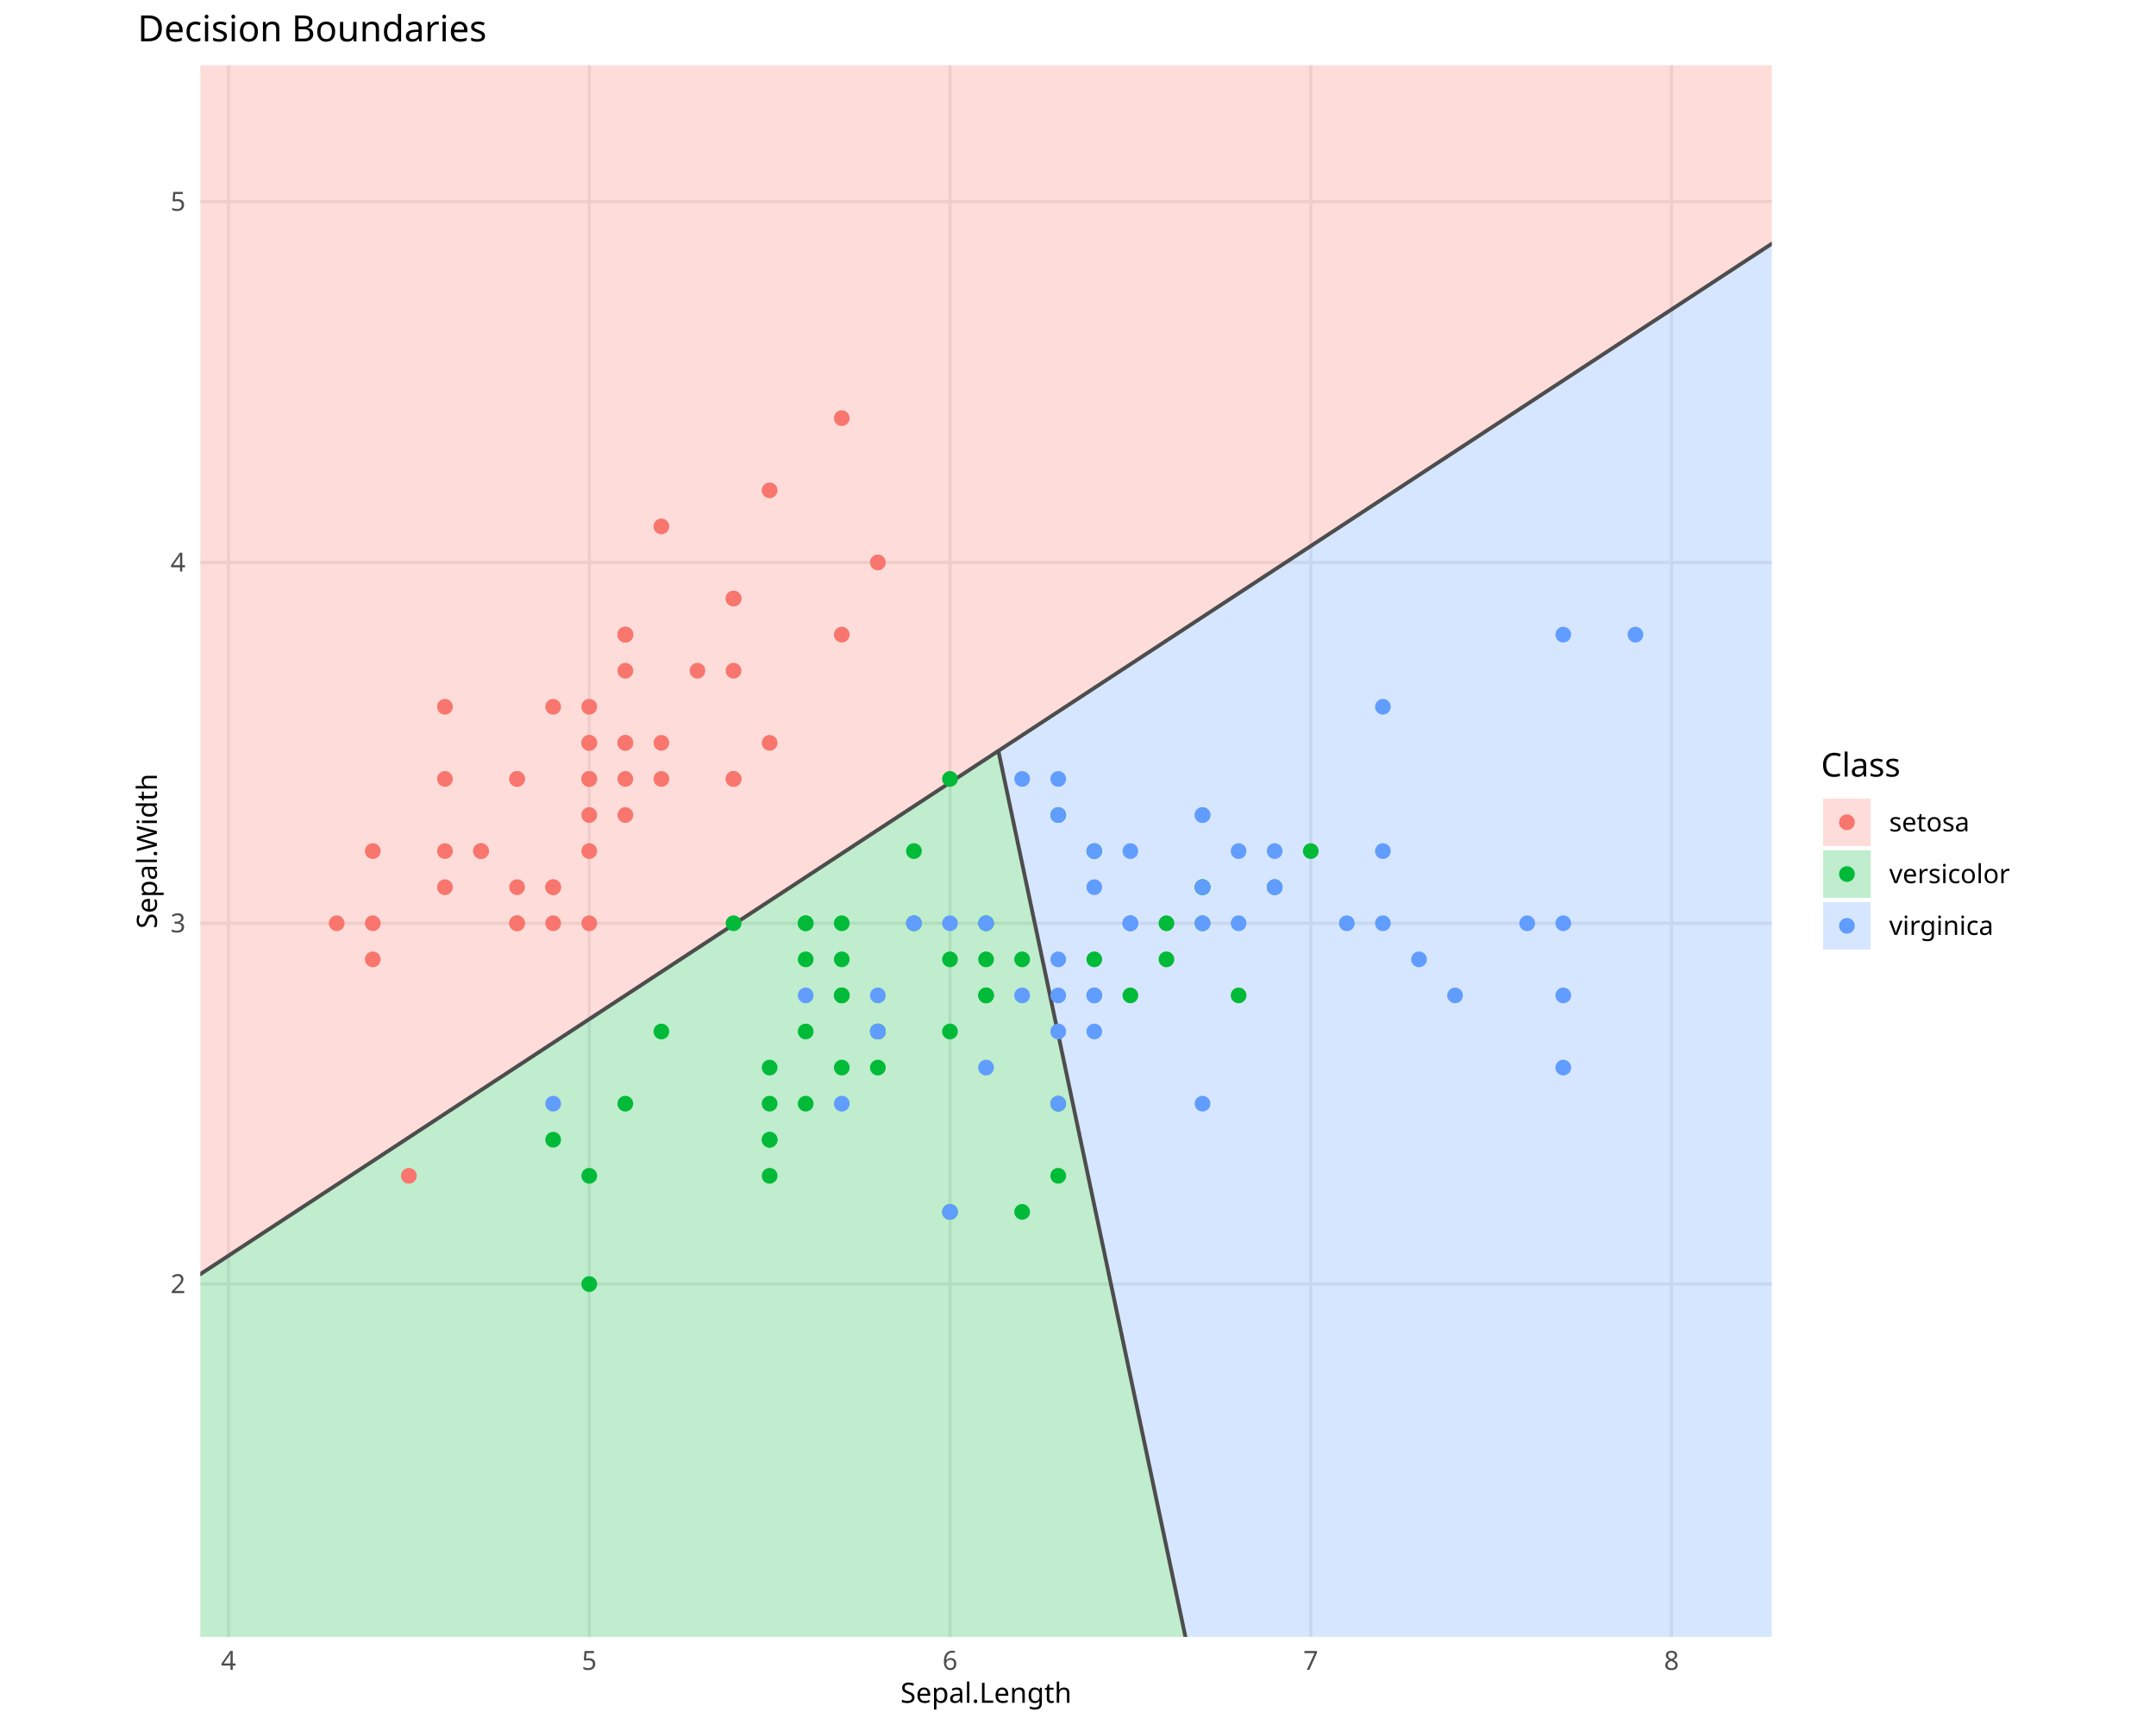
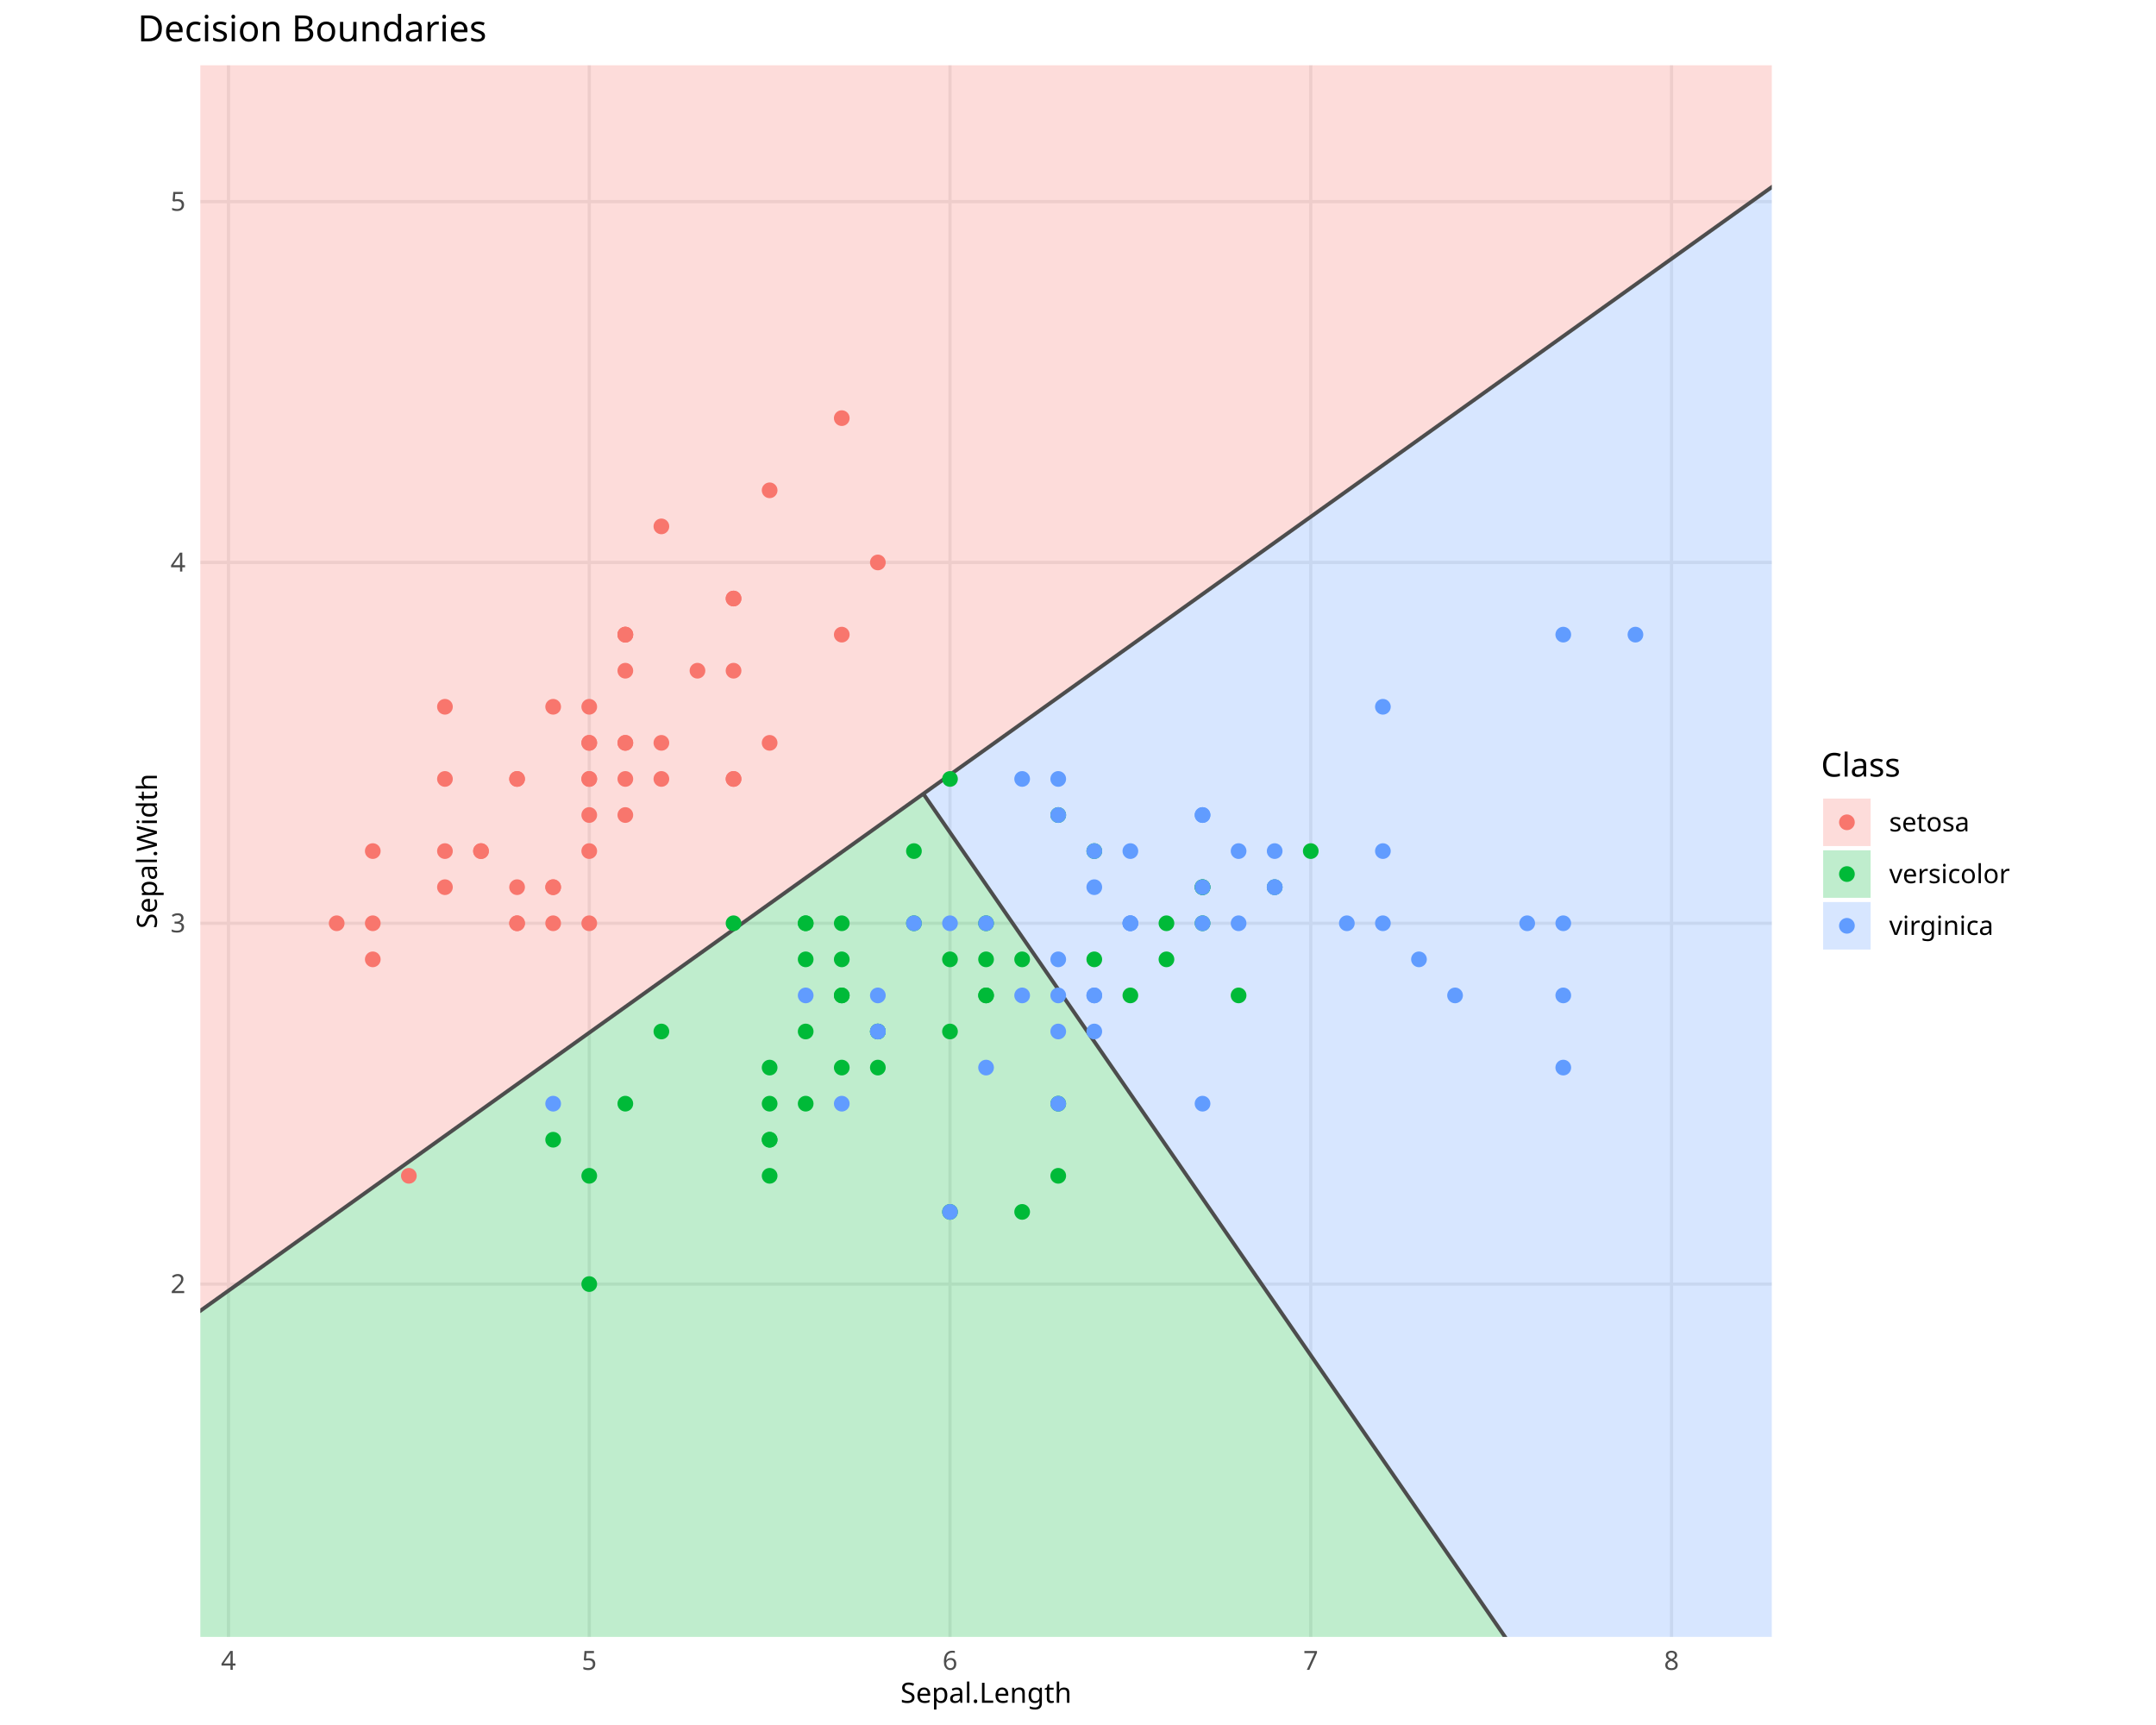
<svg xmlns="http://www.w3.org/2000/svg" class="svglite" data-engine-version="2.0" width="720.00pt" height="576.00pt" viewBox="0 0 720.00 576.00">
  <defs>
    <style type="text/css">
    .svglite line, .svglite polyline, .svglite polygon, .svglite path, .svglite rect, .svglite circle {
      fill: none;
      stroke: #000000;
      stroke-linecap: round;
      stroke-linejoin: round;
      stroke-miterlimit: 10.00;
    }
  </style>
  </defs>
  <rect width="100%" height="100%" style="stroke: none; fill: #FFFFFF;" />
  <defs>
    <clipPath id="cpMC4wMHw3MjAuMDB8MC4wMHw1NzYuMDA=">
      <rect x="0.00" y="0.00" width="720.00" height="576.00" />
    </clipPath>
  </defs>
  <g clip-path="url(#cpMC4wMHw3MjAuMDB8MC4wMHw1NzYuMDA=)">
</g>
  <defs>
    <clipPath id="cpNDAuNDh8Njc5LjUyfDAuMDB8NTc2LjAw">
      <rect x="40.48" y="0.00" width="639.03" height="576.00" />
    </clipPath>
  </defs>
  <g clip-path="url(#cpNDAuNDh8Njc5LjUyfDAuMDB8NTc2LjAw)">
</g>
  <g clip-path="url(#cpMC4wMHw3MjAuMDB8MC4wMHw1NzYuMDA=)">
</g>
  <defs>
    <clipPath id="cpNjYuOTB8NTkxLjcwfDIxLjgwfDU0Ni41OQ==">
      <rect x="66.90" y="21.80" width="524.79" height="524.79" />
    </clipPath>
  </defs>
  <g clip-path="url(#cpNjYuOTB8NTkxLjcwfDIxLjgwfDU0Ni41OQ==)">
    <polyline points="66.90,428.77 591.70,428.77 " style="stroke-width: 1.07; stroke: #EBEBEB; stroke-linecap: butt;" />
    <polyline points="66.90,308.29 591.70,308.29 " style="stroke-width: 1.07; stroke: #EBEBEB; stroke-linecap: butt;" />
    <polyline points="66.90,187.81 591.70,187.81 " style="stroke-width: 1.07; stroke: #EBEBEB; stroke-linecap: butt;" />
    <polyline points="66.90,67.34 591.70,67.34 " style="stroke-width: 1.07; stroke: #EBEBEB; stroke-linecap: butt;" />
    <polyline points="76.30,546.59 76.30,21.80 " style="stroke-width: 1.07; stroke: #EBEBEB; stroke-linecap: butt;" />
    <polyline points="196.78,546.59 196.78,21.80 " style="stroke-width: 1.07; stroke: #EBEBEB; stroke-linecap: butt;" />
    <polyline points="317.25,546.59 317.25,21.80 " style="stroke-width: 1.07; stroke: #EBEBEB; stroke-linecap: butt;" />
    <polyline points="437.73,546.59 437.73,21.80 " style="stroke-width: 1.07; stroke: #EBEBEB; stroke-linecap: butt;" />
    <polyline points="558.20,546.59 558.20,21.80 " style="stroke-width: 1.07; stroke: #EBEBEB; stroke-linecap: butt;" />
-     <polygon points="806.39,-59.39 806.39,-192.89 -147.78,-192.89 -147.78,566.21 " style="stroke-width: 1.07; stroke: none; stroke-linecap: butt; fill: #F8766D; fill-opacity: 0.25;" />
-     <polygon points="333.41,250.72 -147.78,566.21 -147.78,761.28 441.21,761.28 " style="stroke-width: 1.07; stroke: none; stroke-linecap: butt; fill: #00BA38; fill-opacity: 0.25;" />
-     <polygon points="806.39,-59.39 333.41,250.72 441.21,761.28 806.39,761.28 " style="stroke-width: 1.07; stroke: none; stroke-linecap: butt; fill: #619CFF; fill-opacity: 0.25;" />
-     <line x1="-147.78" y1="566.21" x2="806.39" y2="-59.39" style="stroke-width: 1.28; stroke: #4D4D4D; stroke-linecap: butt;" />
-     <line x1="441.21" y1="761.28" x2="333.41" y2="250.72" style="stroke-width: 1.28; stroke: #4D4D4D; stroke-linecap: butt;" />
+     <polygon points="806.39,-91.04 806.39,-192.89 -147.78,-192.89 -147.78,591.19 " style="stroke-width: 1.07; stroke: none; stroke-linecap: butt; fill: #F8766D; fill-opacity: 0.25;" />
+     <polygon points="308.35,265.06 -147.78,591.19 -147.78,761.28 650.77,761.28 " style="stroke-width: 1.07; stroke: none; stroke-linecap: butt; fill: #00BA38; fill-opacity: 0.25;" />
+     <polygon points="806.39,-91.04 308.35,265.06 650.77,761.28 806.39,761.28 " style="stroke-width: 1.07; stroke: none; stroke-linecap: butt; fill: #619CFF; fill-opacity: 0.25;" />
+     <line x1="-147.78" y1="591.19" x2="806.39" y2="-91.04" style="stroke-width: 1.28; stroke: #4D4D4D; stroke-linecap: butt;" />
+     <line x1="650.77" y1="761.28" x2="308.35" y2="265.06" style="stroke-width: 1.28; stroke: #4D4D4D; stroke-linecap: butt;" />
    <circle cx="208.83" cy="248.05" r="2.27" style="stroke-width: 0.71; stroke: #F8766D; fill: #F8766D;" />
    <circle cx="184.73" cy="308.29" r="2.27" style="stroke-width: 0.71; stroke: #F8766D; fill: #F8766D;" />
    <circle cx="160.63" cy="284.19" r="2.27" style="stroke-width: 0.71; stroke: #F8766D; fill: #F8766D;" />
    <circle cx="148.59" cy="296.24" r="2.27" style="stroke-width: 0.71; stroke: #F8766D; fill: #F8766D;" />
    <circle cx="196.78" cy="236.00" r="2.27" style="stroke-width: 0.71; stroke: #F8766D; fill: #F8766D;" />
    <circle cx="244.97" cy="199.86" r="2.27" style="stroke-width: 0.71; stroke: #F8766D; fill: #F8766D;" />
    <circle cx="148.59" cy="260.10" r="2.27" style="stroke-width: 0.71; stroke: #F8766D; fill: #F8766D;" />
    <circle cx="196.78" cy="260.10" r="2.27" style="stroke-width: 0.71; stroke: #F8766D; fill: #F8766D;" />
    <circle cx="124.49" cy="320.34" r="2.27" style="stroke-width: 0.71; stroke: #F8766D; fill: #F8766D;" />
    <circle cx="184.73" cy="296.24" r="2.27" style="stroke-width: 0.71; stroke: #F8766D; fill: #F8766D;" />
    <circle cx="244.97" cy="223.96" r="2.27" style="stroke-width: 0.71; stroke: #F8766D; fill: #F8766D;" />
    <circle cx="172.68" cy="260.10" r="2.27" style="stroke-width: 0.71; stroke: #F8766D; fill: #F8766D;" />
    <circle cx="172.68" cy="308.29" r="2.27" style="stroke-width: 0.71; stroke: #F8766D; fill: #F8766D;" />
    <circle cx="112.44" cy="308.29" r="2.27" style="stroke-width: 0.71; stroke: #F8766D; fill: #F8766D;" />
    <circle cx="293.16" cy="187.81" r="2.27" style="stroke-width: 0.71; stroke: #F8766D; fill: #F8766D;" />
    <circle cx="281.11" cy="139.62" r="2.27" style="stroke-width: 0.71; stroke: #F8766D; fill: #F8766D;" />
    <circle cx="244.97" cy="199.86" r="2.27" style="stroke-width: 0.71; stroke: #F8766D; fill: #F8766D;" />
    <circle cx="208.83" cy="248.05" r="2.27" style="stroke-width: 0.71; stroke: #F8766D; fill: #F8766D;" />
    <circle cx="281.11" cy="211.91" r="2.27" style="stroke-width: 0.71; stroke: #F8766D; fill: #F8766D;" />
    <circle cx="208.83" cy="211.91" r="2.27" style="stroke-width: 0.71; stroke: #F8766D; fill: #F8766D;" />
    <circle cx="244.97" cy="260.10" r="2.27" style="stroke-width: 0.71; stroke: #F8766D; fill: #F8766D;" />
    <circle cx="208.83" cy="223.96" r="2.27" style="stroke-width: 0.71; stroke: #F8766D; fill: #F8766D;" />
    <circle cx="148.59" cy="236.00" r="2.27" style="stroke-width: 0.71; stroke: #F8766D; fill: #F8766D;" />
    <circle cx="208.83" cy="272.15" r="2.27" style="stroke-width: 0.71; stroke: #F8766D; fill: #F8766D;" />
    <circle cx="172.68" cy="260.10" r="2.27" style="stroke-width: 0.71; stroke: #F8766D; fill: #F8766D;" />
    <circle cx="196.78" cy="308.29" r="2.27" style="stroke-width: 0.71; stroke: #F8766D; fill: #F8766D;" />
    <circle cx="196.78" cy="260.10" r="2.27" style="stroke-width: 0.71; stroke: #F8766D; fill: #F8766D;" />
    <circle cx="220.87" cy="248.05" r="2.27" style="stroke-width: 0.71; stroke: #F8766D; fill: #F8766D;" />
    <circle cx="220.87" cy="260.10" r="2.27" style="stroke-width: 0.71; stroke: #F8766D; fill: #F8766D;" />
    <circle cx="160.63" cy="284.19" r="2.27" style="stroke-width: 0.71; stroke: #F8766D; fill: #F8766D;" />
    <circle cx="172.68" cy="296.24" r="2.27" style="stroke-width: 0.71; stroke: #F8766D; fill: #F8766D;" />
    <circle cx="244.97" cy="260.10" r="2.27" style="stroke-width: 0.71; stroke: #F8766D; fill: #F8766D;" />
    <circle cx="220.87" cy="175.77" r="2.27" style="stroke-width: 0.71; stroke: #F8766D; fill: #F8766D;" />
    <circle cx="257.02" cy="163.72" r="2.27" style="stroke-width: 0.71; stroke: #F8766D; fill: #F8766D;" />
    <circle cx="184.73" cy="296.24" r="2.27" style="stroke-width: 0.71; stroke: #F8766D; fill: #F8766D;" />
    <circle cx="196.78" cy="284.19" r="2.27" style="stroke-width: 0.71; stroke: #F8766D; fill: #F8766D;" />
    <circle cx="257.02" cy="248.05" r="2.27" style="stroke-width: 0.71; stroke: #F8766D; fill: #F8766D;" />
    <circle cx="184.73" cy="236.00" r="2.27" style="stroke-width: 0.71; stroke: #F8766D; fill: #F8766D;" />
    <circle cx="124.49" cy="308.29" r="2.27" style="stroke-width: 0.71; stroke: #F8766D; fill: #F8766D;" />
    <circle cx="208.83" cy="260.10" r="2.27" style="stroke-width: 0.71; stroke: #F8766D; fill: #F8766D;" />
    <circle cx="196.78" cy="248.05" r="2.27" style="stroke-width: 0.71; stroke: #F8766D; fill: #F8766D;" />
    <circle cx="136.54" cy="392.62" r="2.27" style="stroke-width: 0.71; stroke: #F8766D; fill: #F8766D;" />
    <circle cx="124.49" cy="284.19" r="2.27" style="stroke-width: 0.71; stroke: #F8766D; fill: #F8766D;" />
    <circle cx="196.78" cy="248.05" r="2.27" style="stroke-width: 0.71; stroke: #F8766D; fill: #F8766D;" />
    <circle cx="208.83" cy="211.91" r="2.27" style="stroke-width: 0.71; stroke: #F8766D; fill: #F8766D;" />
    <circle cx="172.68" cy="308.29" r="2.27" style="stroke-width: 0.71; stroke: #F8766D; fill: #F8766D;" />
    <circle cx="208.83" cy="211.91" r="2.27" style="stroke-width: 0.71; stroke: #F8766D; fill: #F8766D;" />
    <circle cx="148.59" cy="284.19" r="2.27" style="stroke-width: 0.71; stroke: #F8766D; fill: #F8766D;" />
    <circle cx="232.92" cy="223.96" r="2.27" style="stroke-width: 0.71; stroke: #F8766D; fill: #F8766D;" />
    <circle cx="196.78" cy="272.15" r="2.27" style="stroke-width: 0.71; stroke: #F8766D; fill: #F8766D;" />
    <circle cx="437.73" cy="284.19" r="2.27" style="stroke-width: 0.71; stroke: #00BA38; fill: #00BA38;" />
    <circle cx="365.44" cy="284.19" r="2.27" style="stroke-width: 0.71; stroke: #00BA38; fill: #00BA38;" />
    <circle cx="425.68" cy="296.24" r="2.27" style="stroke-width: 0.71; stroke: #00BA38; fill: #00BA38;" />
    <circle cx="257.02" cy="392.62" r="2.27" style="stroke-width: 0.71; stroke: #00BA38; fill: #00BA38;" />
    <circle cx="377.49" cy="332.38" r="2.27" style="stroke-width: 0.71; stroke: #00BA38; fill: #00BA38;" />
    <circle cx="281.11" cy="332.38" r="2.27" style="stroke-width: 0.71; stroke: #00BA38; fill: #00BA38;" />
    <circle cx="353.40" cy="272.15" r="2.27" style="stroke-width: 0.71; stroke: #00BA38; fill: #00BA38;" />
    <circle cx="184.73" cy="380.57" r="2.27" style="stroke-width: 0.71; stroke: #00BA38; fill: #00BA38;" />
    <circle cx="389.54" cy="320.34" r="2.27" style="stroke-width: 0.71; stroke: #00BA38; fill: #00BA38;" />
    <circle cx="220.87" cy="344.43" r="2.27" style="stroke-width: 0.71; stroke: #00BA38; fill: #00BA38;" />
    <circle cx="196.78" cy="428.77" r="2.27" style="stroke-width: 0.71; stroke: #00BA38; fill: #00BA38;" />
    <circle cx="305.21" cy="308.29" r="2.27" style="stroke-width: 0.71; stroke: #00BA38; fill: #00BA38;" />
    <circle cx="317.25" cy="404.67" r="2.27" style="stroke-width: 0.71; stroke: #00BA38; fill: #00BA38;" />
    <circle cx="329.30" cy="320.34" r="2.27" style="stroke-width: 0.71; stroke: #00BA38; fill: #00BA38;" />
    <circle cx="269.06" cy="320.34" r="2.27" style="stroke-width: 0.71; stroke: #00BA38; fill: #00BA38;" />
    <circle cx="401.59" cy="296.24" r="2.27" style="stroke-width: 0.71; stroke: #00BA38; fill: #00BA38;" />
    <circle cx="269.06" cy="308.29" r="2.27" style="stroke-width: 0.71; stroke: #00BA38; fill: #00BA38;" />
    <circle cx="293.16" cy="344.43" r="2.27" style="stroke-width: 0.71; stroke: #00BA38; fill: #00BA38;" />
    <circle cx="341.35" cy="404.67" r="2.27" style="stroke-width: 0.71; stroke: #00BA38; fill: #00BA38;" />
    <circle cx="269.06" cy="368.53" r="2.27" style="stroke-width: 0.71; stroke: #00BA38; fill: #00BA38;" />
    <circle cx="305.21" cy="284.19" r="2.27" style="stroke-width: 0.71; stroke: #00BA38; fill: #00BA38;" />
    <circle cx="329.30" cy="332.38" r="2.27" style="stroke-width: 0.71; stroke: #00BA38; fill: #00BA38;" />
    <circle cx="353.40" cy="368.53" r="2.27" style="stroke-width: 0.71; stroke: #00BA38; fill: #00BA38;" />
    <circle cx="329.30" cy="332.38" r="2.27" style="stroke-width: 0.71; stroke: #00BA38; fill: #00BA38;" />
    <circle cx="365.44" cy="320.34" r="2.27" style="stroke-width: 0.71; stroke: #00BA38; fill: #00BA38;" />
    <circle cx="389.54" cy="308.29" r="2.27" style="stroke-width: 0.71; stroke: #00BA38; fill: #00BA38;" />
    <circle cx="413.63" cy="332.38" r="2.27" style="stroke-width: 0.71; stroke: #00BA38; fill: #00BA38;" />
    <circle cx="401.59" cy="308.29" r="2.27" style="stroke-width: 0.71; stroke: #00BA38; fill: #00BA38;" />
    <circle cx="317.25" cy="320.34" r="2.27" style="stroke-width: 0.71; stroke: #00BA38; fill: #00BA38;" />
    <circle cx="281.11" cy="356.48" r="2.27" style="stroke-width: 0.71; stroke: #00BA38; fill: #00BA38;" />
    <circle cx="257.02" cy="380.57" r="2.27" style="stroke-width: 0.71; stroke: #00BA38; fill: #00BA38;" />
    <circle cx="257.02" cy="380.57" r="2.27" style="stroke-width: 0.71; stroke: #00BA38; fill: #00BA38;" />
    <circle cx="293.16" cy="344.43" r="2.27" style="stroke-width: 0.71; stroke: #00BA38; fill: #00BA38;" />
    <circle cx="317.25" cy="344.43" r="2.27" style="stroke-width: 0.71; stroke: #00BA38; fill: #00BA38;" />
    <circle cx="244.97" cy="308.29" r="2.27" style="stroke-width: 0.71; stroke: #00BA38; fill: #00BA38;" />
    <circle cx="317.25" cy="260.10" r="2.27" style="stroke-width: 0.71; stroke: #00BA38; fill: #00BA38;" />
    <circle cx="401.59" cy="296.24" r="2.27" style="stroke-width: 0.71; stroke: #00BA38; fill: #00BA38;" />
    <circle cx="353.40" cy="392.62" r="2.27" style="stroke-width: 0.71; stroke: #00BA38; fill: #00BA38;" />
    <circle cx="269.06" cy="308.29" r="2.27" style="stroke-width: 0.71; stroke: #00BA38; fill: #00BA38;" />
    <circle cx="257.02" cy="368.53" r="2.27" style="stroke-width: 0.71; stroke: #00BA38; fill: #00BA38;" />
    <circle cx="257.02" cy="356.48" r="2.27" style="stroke-width: 0.71; stroke: #00BA38; fill: #00BA38;" />
    <circle cx="329.30" cy="308.29" r="2.27" style="stroke-width: 0.71; stroke: #00BA38; fill: #00BA38;" />
    <circle cx="293.16" cy="356.48" r="2.27" style="stroke-width: 0.71; stroke: #00BA38; fill: #00BA38;" />
    <circle cx="196.78" cy="392.62" r="2.27" style="stroke-width: 0.71; stroke: #00BA38; fill: #00BA38;" />
    <circle cx="269.06" cy="344.43" r="2.27" style="stroke-width: 0.71; stroke: #00BA38; fill: #00BA38;" />
    <circle cx="281.11" cy="308.29" r="2.27" style="stroke-width: 0.71; stroke: #00BA38; fill: #00BA38;" />
    <circle cx="281.11" cy="320.34" r="2.27" style="stroke-width: 0.71; stroke: #00BA38; fill: #00BA38;" />
    <circle cx="341.35" cy="320.34" r="2.27" style="stroke-width: 0.71; stroke: #00BA38; fill: #00BA38;" />
    <circle cx="208.83" cy="368.53" r="2.27" style="stroke-width: 0.71; stroke: #00BA38; fill: #00BA38;" />
    <circle cx="281.11" cy="332.38" r="2.27" style="stroke-width: 0.71; stroke: #00BA38; fill: #00BA38;" />
    <circle cx="353.40" cy="272.15" r="2.27" style="stroke-width: 0.71; stroke: #619CFF; fill: #619CFF;" />
    <circle cx="293.16" cy="344.43" r="2.27" style="stroke-width: 0.71; stroke: #619CFF; fill: #619CFF;" />
    <circle cx="449.78" cy="308.29" r="2.27" style="stroke-width: 0.71; stroke: #619CFF; fill: #619CFF;" />
    <circle cx="353.40" cy="320.34" r="2.27" style="stroke-width: 0.71; stroke: #619CFF; fill: #619CFF;" />
    <circle cx="377.49" cy="308.29" r="2.27" style="stroke-width: 0.71; stroke: #619CFF; fill: #619CFF;" />
    <circle cx="510.01" cy="308.29" r="2.27" style="stroke-width: 0.71; stroke: #619CFF; fill: #619CFF;" />
    <circle cx="184.73" cy="368.53" r="2.27" style="stroke-width: 0.71; stroke: #619CFF; fill: #619CFF;" />
    <circle cx="473.87" cy="320.34" r="2.27" style="stroke-width: 0.71; stroke: #619CFF; fill: #619CFF;" />
    <circle cx="401.59" cy="368.53" r="2.27" style="stroke-width: 0.71; stroke: #619CFF; fill: #619CFF;" />
    <circle cx="461.82" cy="236.00" r="2.27" style="stroke-width: 0.71; stroke: #619CFF; fill: #619CFF;" />
    <circle cx="377.49" cy="284.19" r="2.27" style="stroke-width: 0.71; stroke: #619CFF; fill: #619CFF;" />
    <circle cx="365.44" cy="344.43" r="2.27" style="stroke-width: 0.71; stroke: #619CFF; fill: #619CFF;" />
    <circle cx="413.63" cy="308.29" r="2.27" style="stroke-width: 0.71; stroke: #619CFF; fill: #619CFF;" />
    <circle cx="281.11" cy="368.53" r="2.27" style="stroke-width: 0.71; stroke: #619CFF; fill: #619CFF;" />
    <circle cx="293.16" cy="332.38" r="2.27" style="stroke-width: 0.71; stroke: #619CFF; fill: #619CFF;" />
    <circle cx="365.44" cy="284.19" r="2.27" style="stroke-width: 0.71; stroke: #619CFF; fill: #619CFF;" />
    <circle cx="377.49" cy="308.29" r="2.27" style="stroke-width: 0.71; stroke: #619CFF; fill: #619CFF;" />
    <circle cx="522.06" cy="211.91" r="2.27" style="stroke-width: 0.71; stroke: #619CFF; fill: #619CFF;" />
    <circle cx="522.06" cy="356.48" r="2.27" style="stroke-width: 0.71; stroke: #619CFF; fill: #619CFF;" />
    <circle cx="317.25" cy="404.67" r="2.27" style="stroke-width: 0.71; stroke: #619CFF; fill: #619CFF;" />
    <circle cx="425.68" cy="284.19" r="2.27" style="stroke-width: 0.71; stroke: #619CFF; fill: #619CFF;" />
    <circle cx="269.06" cy="332.38" r="2.27" style="stroke-width: 0.71; stroke: #619CFF; fill: #619CFF;" />
    <circle cx="522.06" cy="332.38" r="2.27" style="stroke-width: 0.71; stroke: #619CFF; fill: #619CFF;" />
    <circle cx="353.40" cy="344.43" r="2.27" style="stroke-width: 0.71; stroke: #619CFF; fill: #619CFF;" />
    <circle cx="401.59" cy="272.15" r="2.27" style="stroke-width: 0.71; stroke: #619CFF; fill: #619CFF;" />
    <circle cx="461.82" cy="284.19" r="2.27" style="stroke-width: 0.71; stroke: #619CFF; fill: #619CFF;" />
    <circle cx="341.35" cy="332.38" r="2.27" style="stroke-width: 0.71; stroke: #619CFF; fill: #619CFF;" />
    <circle cx="329.30" cy="308.29" r="2.27" style="stroke-width: 0.71; stroke: #619CFF; fill: #619CFF;" />
    <circle cx="365.44" cy="332.38" r="2.27" style="stroke-width: 0.71; stroke: #619CFF; fill: #619CFF;" />
    <circle cx="461.82" cy="308.29" r="2.27" style="stroke-width: 0.71; stroke: #619CFF; fill: #619CFF;" />
    <circle cx="485.92" cy="332.38" r="2.27" style="stroke-width: 0.71; stroke: #619CFF; fill: #619CFF;" />
    <circle cx="546.16" cy="211.91" r="2.27" style="stroke-width: 0.71; stroke: #619CFF; fill: #619CFF;" />
    <circle cx="365.44" cy="332.38" r="2.27" style="stroke-width: 0.71; stroke: #619CFF; fill: #619CFF;" />
    <circle cx="353.40" cy="332.38" r="2.27" style="stroke-width: 0.71; stroke: #619CFF; fill: #619CFF;" />
    <circle cx="329.30" cy="356.48" r="2.27" style="stroke-width: 0.71; stroke: #619CFF; fill: #619CFF;" />
    <circle cx="522.06" cy="308.29" r="2.27" style="stroke-width: 0.71; stroke: #619CFF; fill: #619CFF;" />
    <circle cx="353.40" cy="260.10" r="2.27" style="stroke-width: 0.71; stroke: #619CFF; fill: #619CFF;" />
    <circle cx="365.44" cy="296.24" r="2.27" style="stroke-width: 0.71; stroke: #619CFF; fill: #619CFF;" />
    <circle cx="317.25" cy="308.29" r="2.27" style="stroke-width: 0.71; stroke: #619CFF; fill: #619CFF;" />
    <circle cx="425.68" cy="296.24" r="2.27" style="stroke-width: 0.71; stroke: #619CFF; fill: #619CFF;" />
    <circle cx="401.59" cy="296.24" r="2.27" style="stroke-width: 0.71; stroke: #619CFF; fill: #619CFF;" />
    <circle cx="425.68" cy="296.24" r="2.27" style="stroke-width: 0.71; stroke: #619CFF; fill: #619CFF;" />
    <circle cx="293.16" cy="344.43" r="2.27" style="stroke-width: 0.71; stroke: #619CFF; fill: #619CFF;" />
    <circle cx="413.63" cy="284.19" r="2.27" style="stroke-width: 0.71; stroke: #619CFF; fill: #619CFF;" />
    <circle cx="401.59" cy="272.15" r="2.27" style="stroke-width: 0.71; stroke: #619CFF; fill: #619CFF;" />
    <circle cx="401.59" cy="308.29" r="2.27" style="stroke-width: 0.71; stroke: #619CFF; fill: #619CFF;" />
    <circle cx="353.40" cy="368.53" r="2.27" style="stroke-width: 0.71; stroke: #619CFF; fill: #619CFF;" />
    <circle cx="377.49" cy="308.29" r="2.27" style="stroke-width: 0.71; stroke: #619CFF; fill: #619CFF;" />
    <circle cx="341.35" cy="260.10" r="2.27" style="stroke-width: 0.71; stroke: #619CFF; fill: #619CFF;" />
    <circle cx="305.21" cy="308.29" r="2.27" style="stroke-width: 0.71; stroke: #619CFF; fill: #619CFF;" />
  </g>
  <g clip-path="url(#cpMC4wMHw3MjAuMDB8MC4wMHw1NzYuMDA=)">
    <text x="61.97" y="431.79" text-anchor="end" style="font-size: 8.80px; fill: #4D4D4D; font-family: sans;" textLength="4.89px" lengthAdjust="spacingAndGlyphs">2</text>
    <text x="61.97" y="311.32" text-anchor="end" style="font-size: 8.80px; fill: #4D4D4D; font-family: sans;" textLength="4.89px" lengthAdjust="spacingAndGlyphs">3</text>
    <text x="61.97" y="190.84" text-anchor="end" style="font-size: 8.80px; fill: #4D4D4D; font-family: sans;" textLength="4.89px" lengthAdjust="spacingAndGlyphs">4</text>
    <text x="61.97" y="70.37" text-anchor="end" style="font-size: 8.80px; fill: #4D4D4D; font-family: sans;" textLength="4.89px" lengthAdjust="spacingAndGlyphs">5</text>
    <text x="76.30" y="557.58" text-anchor="middle" style="font-size: 8.80px; fill: #4D4D4D; font-family: sans;" textLength="4.89px" lengthAdjust="spacingAndGlyphs">4</text>
    <text x="196.78" y="557.58" text-anchor="middle" style="font-size: 8.80px; fill: #4D4D4D; font-family: sans;" textLength="4.89px" lengthAdjust="spacingAndGlyphs">5</text>
    <text x="317.25" y="557.58" text-anchor="middle" style="font-size: 8.80px; fill: #4D4D4D; font-family: sans;" textLength="4.89px" lengthAdjust="spacingAndGlyphs">6</text>
    <text x="437.73" y="557.58" text-anchor="middle" style="font-size: 8.80px; fill: #4D4D4D; font-family: sans;" textLength="4.89px" lengthAdjust="spacingAndGlyphs">7</text>
    <text x="558.20" y="557.58" text-anchor="middle" style="font-size: 8.80px; fill: #4D4D4D; font-family: sans;" textLength="4.89px" lengthAdjust="spacingAndGlyphs">8</text>
    <text x="329.30" y="568.58" text-anchor="middle" style="font-size: 9.35px; font-family: sans;" textLength="55.11px" lengthAdjust="spacingAndGlyphs">Sepal.Length</text>
    <text transform="translate(52.40,284.19) rotate(-90)" text-anchor="middle" style="font-size: 9.35px; font-family: sans;" textLength="50.41px" lengthAdjust="spacingAndGlyphs">Sepal.Width</text>
    <text x="608.14" y="259.32" style="font-size: 11.00px; font-family: sans;" textLength="27.52px" lengthAdjust="spacingAndGlyphs">Class</text>
    <rect x="608.84" y="266.65" width="15.86" height="15.86" style="stroke-width: 1.07; stroke: none; stroke-linecap: butt; stroke-linejoin: miter; fill: #F8766D; fill-opacity: 0.25;" />
    <circle cx="616.78" cy="274.58" r="2.27" style="stroke-width: 0.71; stroke: #F8766D; fill: #F8766D;" />
    <rect x="608.84" y="283.93" width="15.86" height="15.86" style="stroke-width: 1.07; stroke: none; stroke-linecap: butt; stroke-linejoin: miter; fill: #00BA38; fill-opacity: 0.25;" />
    <circle cx="616.78" cy="291.86" r="2.27" style="stroke-width: 0.71; stroke: #00BA38; fill: #00BA38;" />
    <rect x="608.84" y="301.21" width="15.86" height="15.86" style="stroke-width: 1.07; stroke: none; stroke-linecap: butt; stroke-linejoin: miter; fill: #619CFF; fill-opacity: 0.25;" />
    <circle cx="616.78" cy="309.14" r="2.27" style="stroke-width: 0.71; stroke: #619CFF; fill: #619CFF;" />
    <text x="630.90" y="277.61" style="font-size: 8.80px; font-family: sans;" textLength="25.94px" lengthAdjust="spacingAndGlyphs">setosa</text>
    <text x="630.90" y="294.89" style="font-size: 8.80px; font-family: sans;" textLength="37.66px" lengthAdjust="spacingAndGlyphs">versicolor</text>
    <text x="630.90" y="312.17" style="font-size: 8.80px; font-family: sans;" textLength="32.28px" lengthAdjust="spacingAndGlyphs">virginica</text>
    <text x="45.96" y="13.81" style="font-size: 12.10px; font-family: sans;" textLength="111.00px" lengthAdjust="spacingAndGlyphs">Decision Boundaries</text>
  </g>
</svg>
